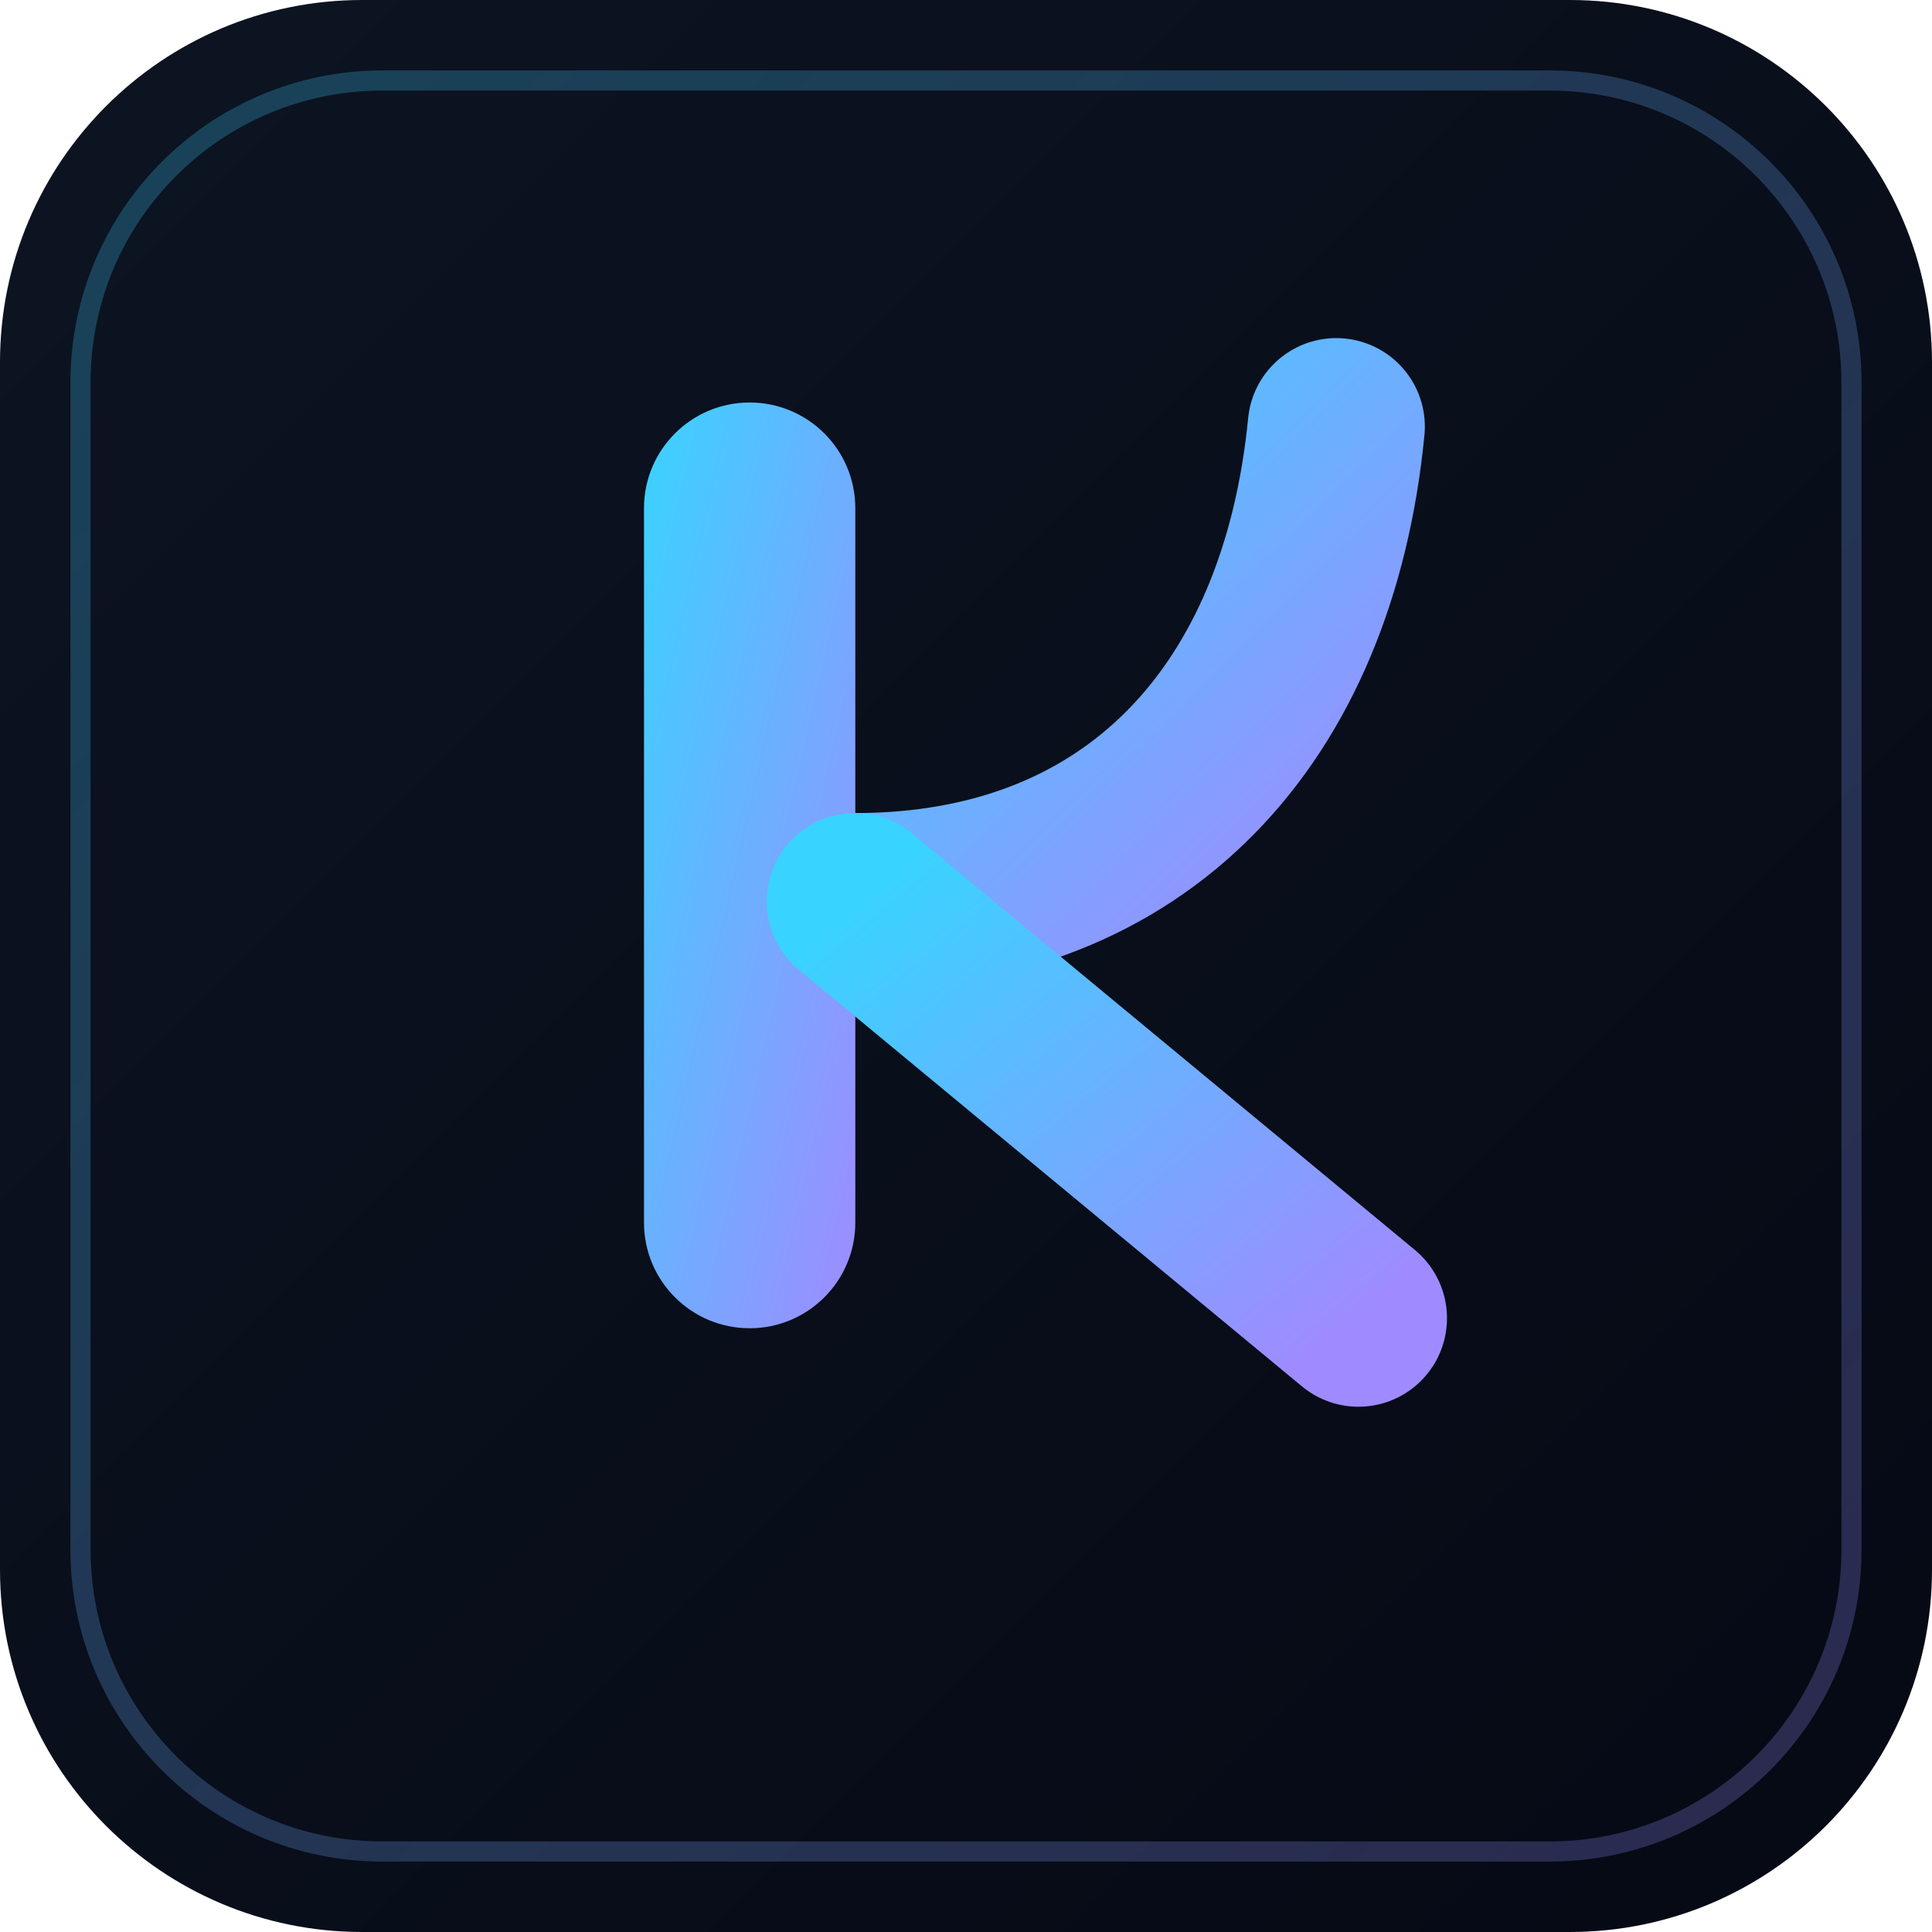
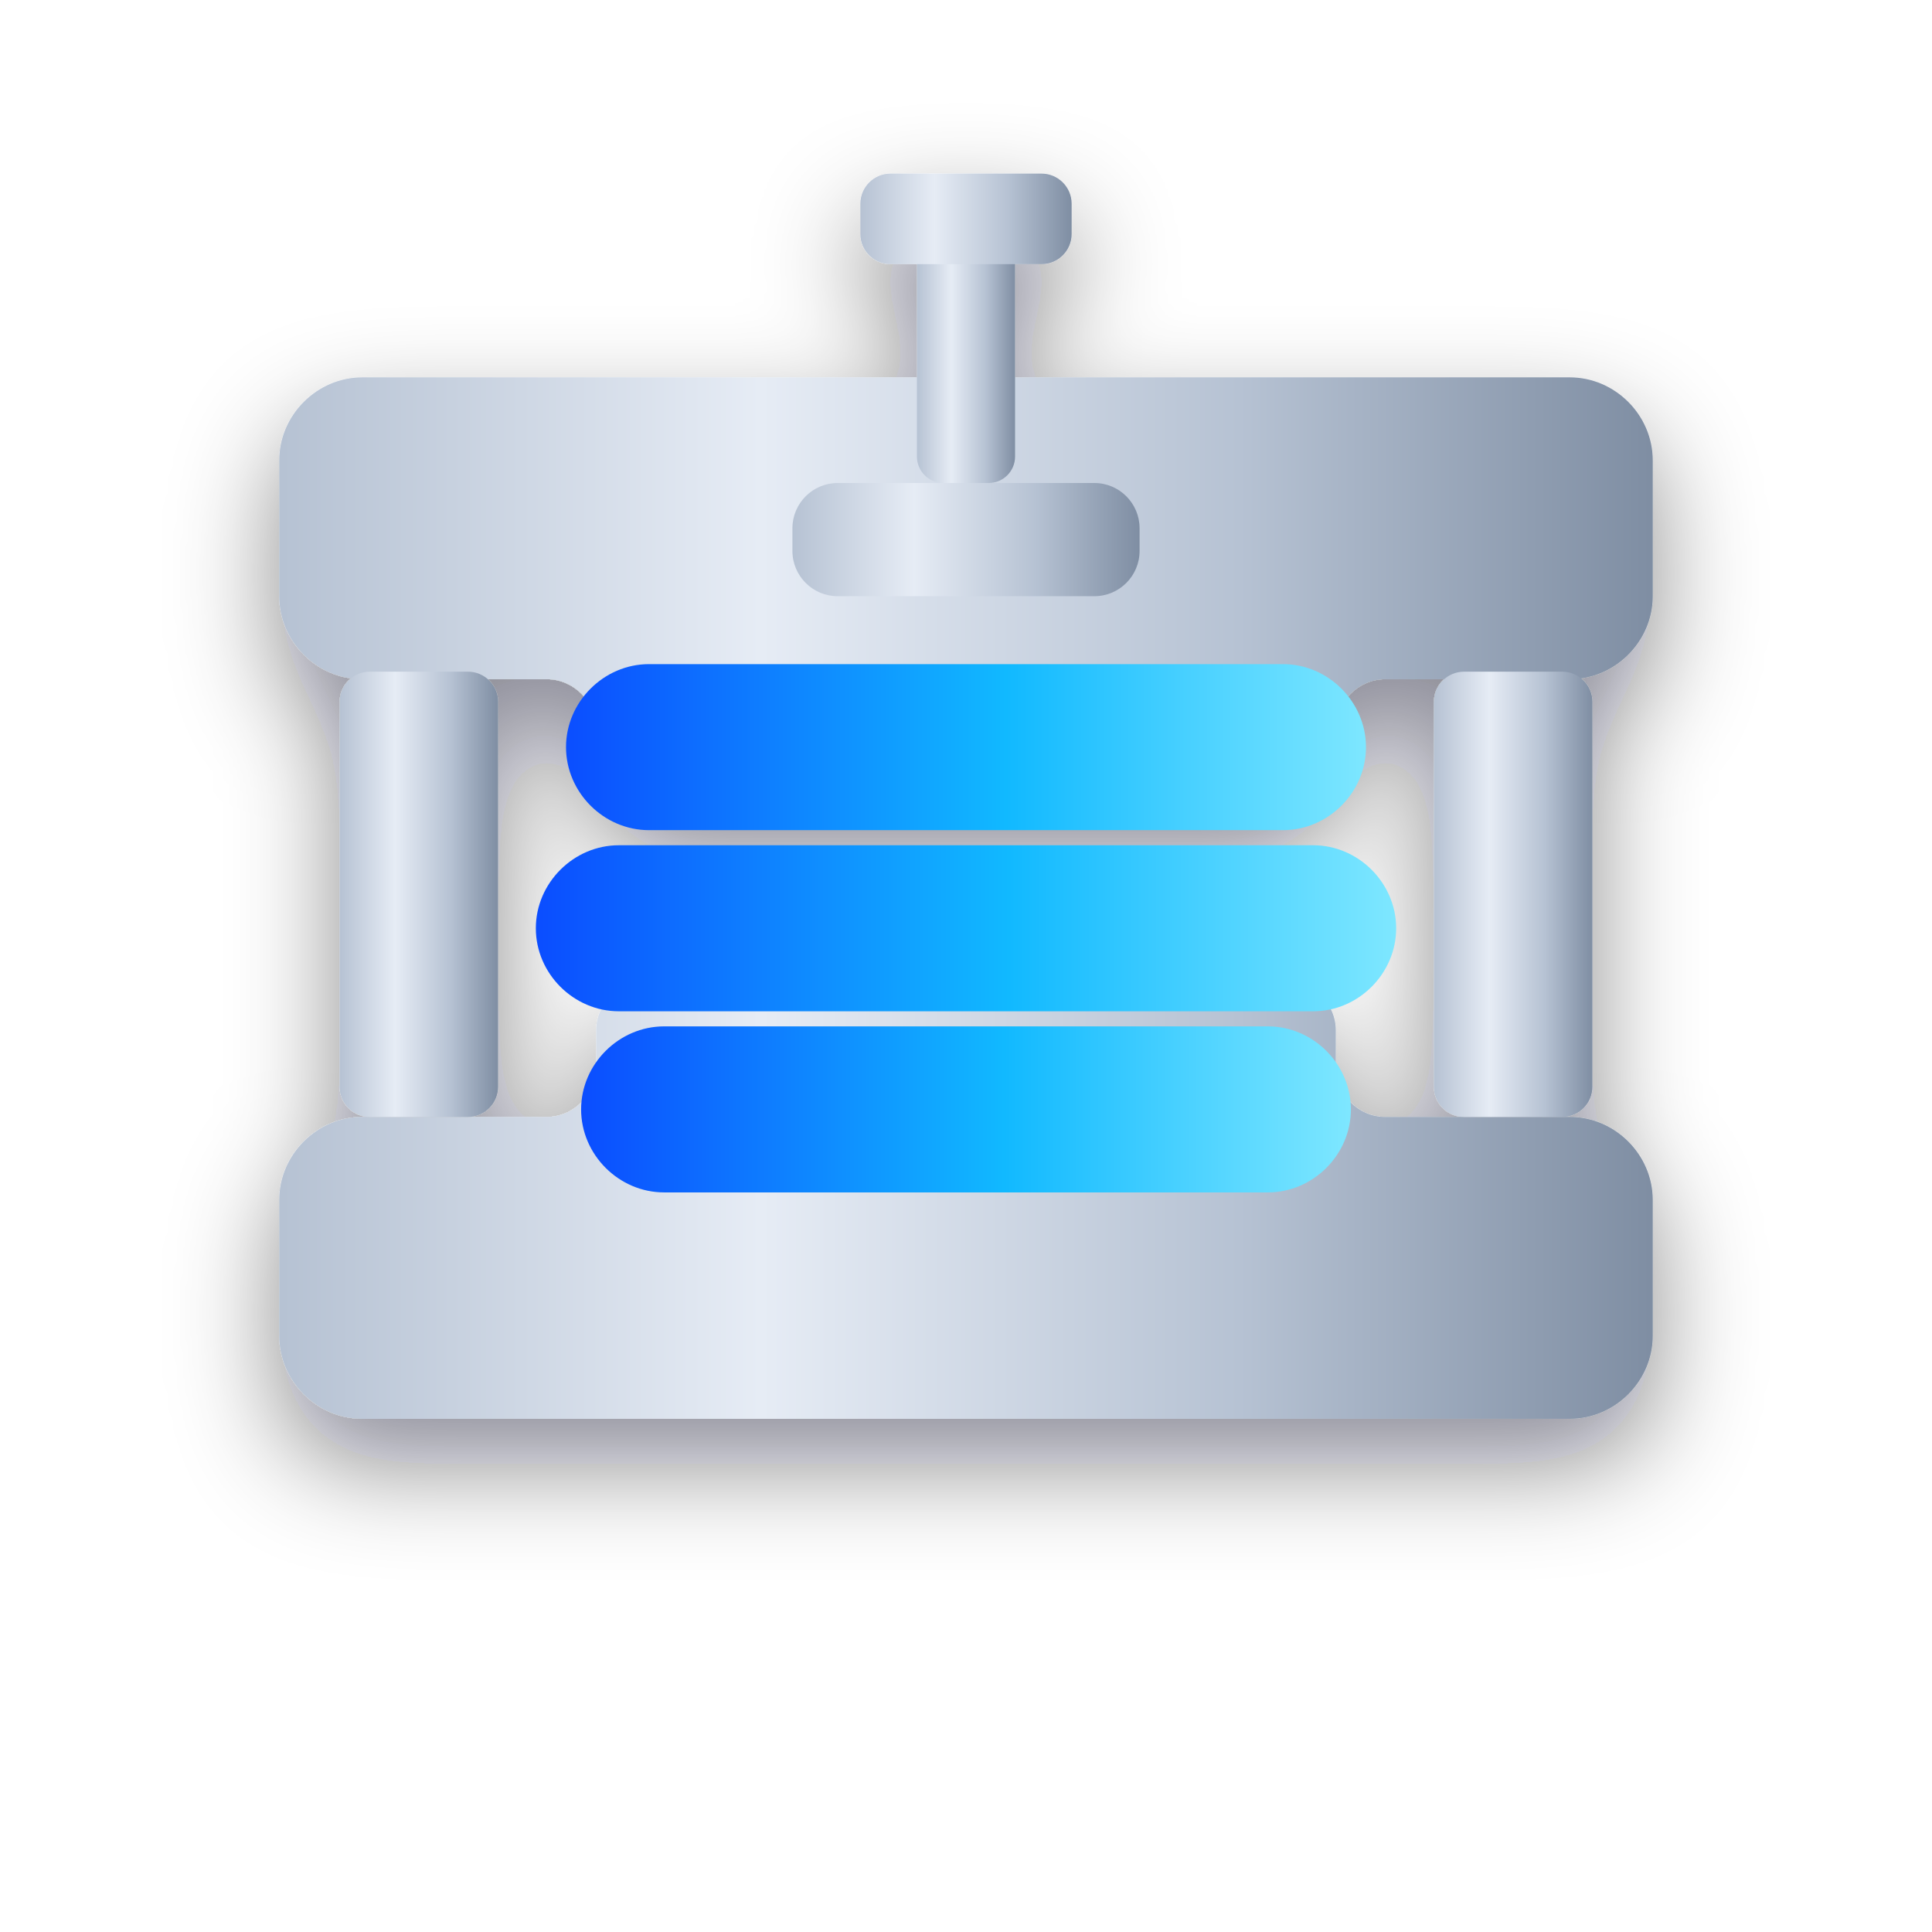
- <svg xmlns="http://www.w3.org/2000/svg" viewBox="0 0 96 96">
+ <svg xmlns="http://www.w3.org/2000/svg" viewBox="0 0 512 512">
  <defs>
-     <linearGradient id="bg" x1="0" y1="0" x2="1" y2="1">
-       <stop offset="0%" stop-color="#0d1422" />
-       <stop offset="100%" stop-color="#050914" />
+     <linearGradient id="metal" x1="0" x2="1">
+       <stop offset="0%" stop-color="#B6C2D3" />
+       <stop offset="35%" stop-color="#E6ECF5" />
+       <stop offset="70%" stop-color="#B6C2D3" />
+       <stop offset="100%" stop-color="#7F8EA3" />
    </linearGradient>
-     <linearGradient id="k" x1="0" y1="0" x2="1" y2="1">
-       <stop offset="0%" stop-color="#39d3ff" />
-       <stop offset="100%" stop-color="#9f8bff" />
+     <linearGradient id="blue" x1="0" x2="1">
+       <stop offset="0%" stop-color="#0B4DFF" />
+       <stop offset="55%" stop-color="#11B9FF" />
+       <stop offset="100%" stop-color="#7EE7FF" />
    </linearGradient>
+     <filter id="shadow" x="-20%" y="-20%" width="140%" height="160%">
+       <feDropShadow dx="0" dy="12" stdDeviation="14" flood-color="#020617" flood-opacity="0.45" />
+     </filter>
  </defs>
-   <rect width="96" height="96" rx="18" fill="url(#bg)" />
-   <rect x="32" y="20" width="10.5" height="46" rx="5.25" fill="url(#k)" />
-   <g fill="none" stroke="url(#k)" stroke-linecap="round" stroke-linejoin="round">
-     <path d="M42.5 44.8C56.5 44.8 65 35.5 66.4 21.2" stroke-width="8.8" />
-     <path d="M42.5 44.8L67.5 65.5" stroke-width="8.8" />
+   <g filter="url(#shadow)">
+     <path d="M74 122              C74 110 84 100 96 100              H416              C428 100 438 110 438 122              V158              C438 170 428 180 416 180              H367              C360 180 354 186 354 193              V203              C354 210 348 216 341 216              H171              C164 216 158 210 158 203              V193              C158 186 152 180 145 180              H96              C84 180 74 170 74 158 Z" fill="url(#metal)" />
+     <path d="M96 296              H145              C152 296 158 290 158 283              V273              C158 266 164 260 171 260              H341              C348 260 354 266 354 273              V283              C354 290 360 296 367 296              H416              C428 296 438 306 438 318              V354              C438 366 428 376 416 376              H96              C84 376 74 366 74 354              V318              C74 306 84 296 96 296 Z" fill="url(#metal)" />
+     <rect x="90" y="178" width="42" height="118" rx="8" fill="url(#metal)" />
+     <rect x="380" y="178" width="42" height="118" rx="8" fill="url(#metal)" />
+     <rect x="243" y="62" width="26" height="66" rx="7" fill="url(#metal)" />
+     <rect x="228" y="46" width="56" height="24" rx="8" fill="url(#metal)" />
+     <rect x="210" y="128" width="92" height="30" rx="12" fill="url(#metal)" />
  </g>
-   <rect x="4" y="4" width="88" height="88" rx="15" fill="none" stroke="url(#k)" stroke-width="1" opacity="0.25" />
+   <g>
+     <path d="M172 176              H340              C352 176 362 186 362 198              C362 210 352 220 340 220              H172              C160 220 150 210 150 198              C150 186 160 176 172 176 Z" fill="url(#blue)" />
+     <path d="M164 224              H348              C360 224 370 234 370 246              C370 258 360 268 348 268              H164              C152 268 142 258 142 246              C142 234 152 224 164 224 Z" fill="url(#blue)" />
+     <path d="M176 272              H336              C348 272 358 282 358 294              C358 306 348 316 336 316              H176              C164 316 154 306 154 294              C154 282 164 272 176 272 Z" fill="url(#blue)" />
+   </g>
</svg>
